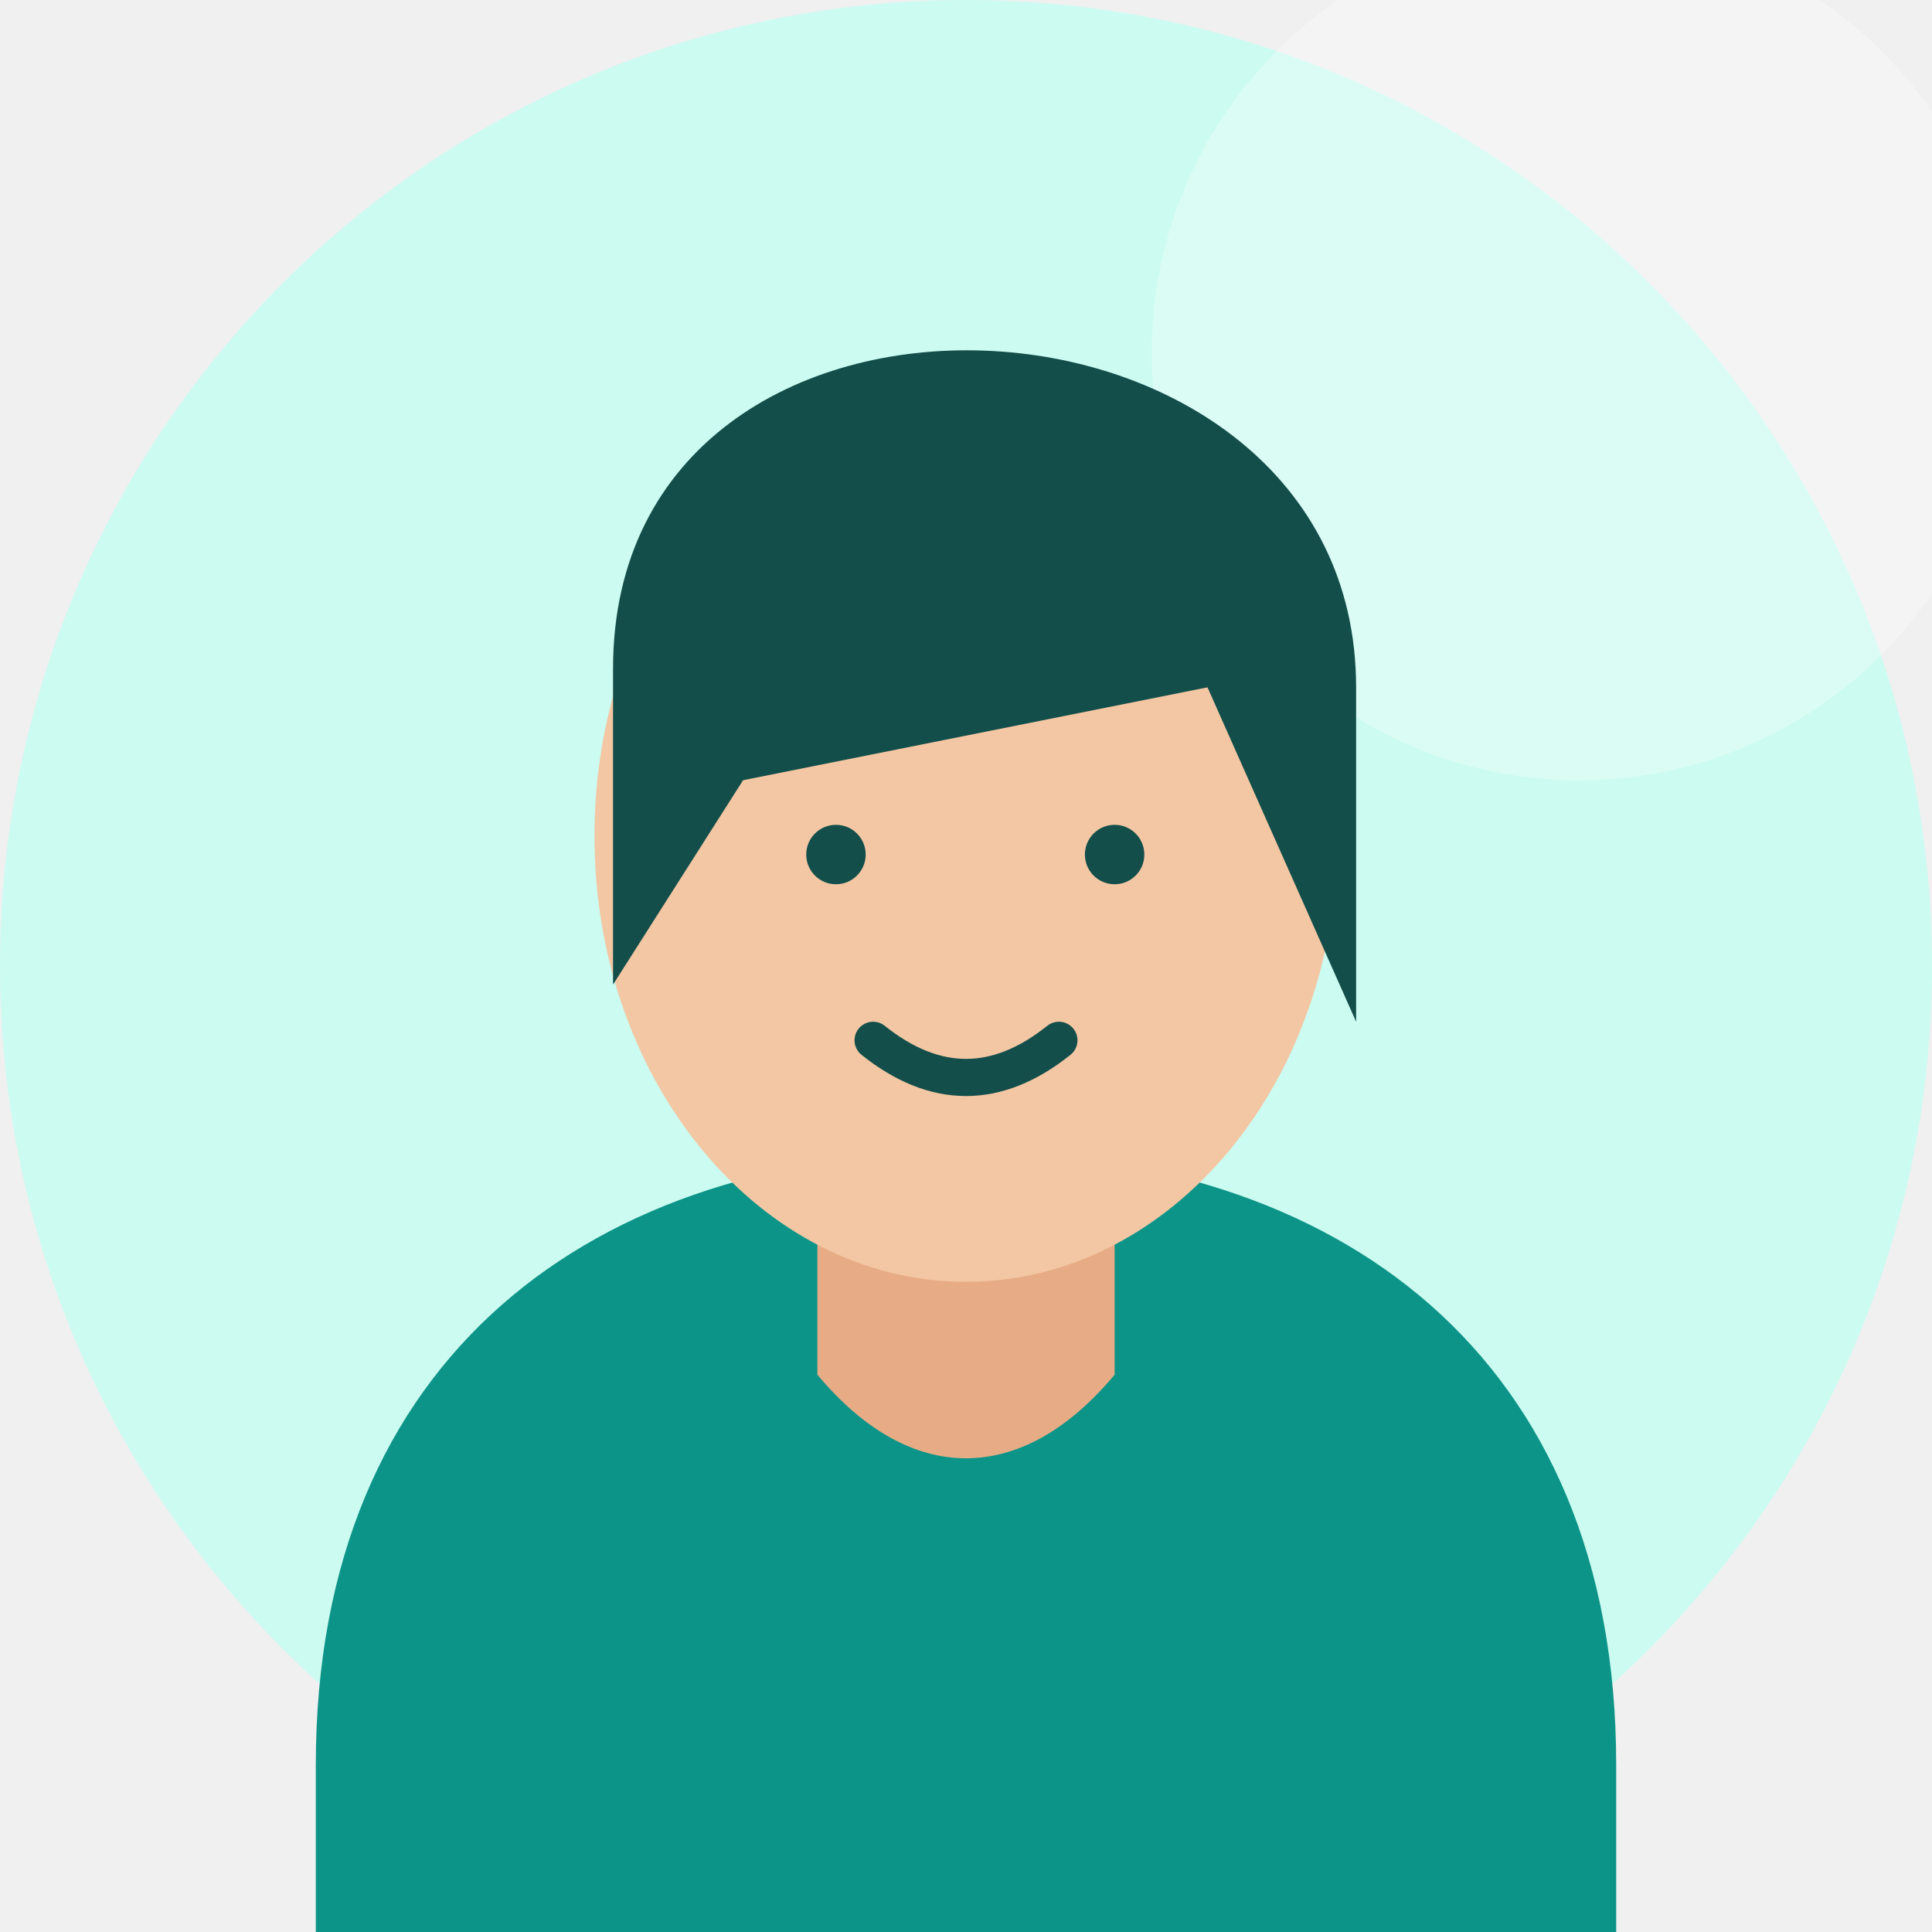
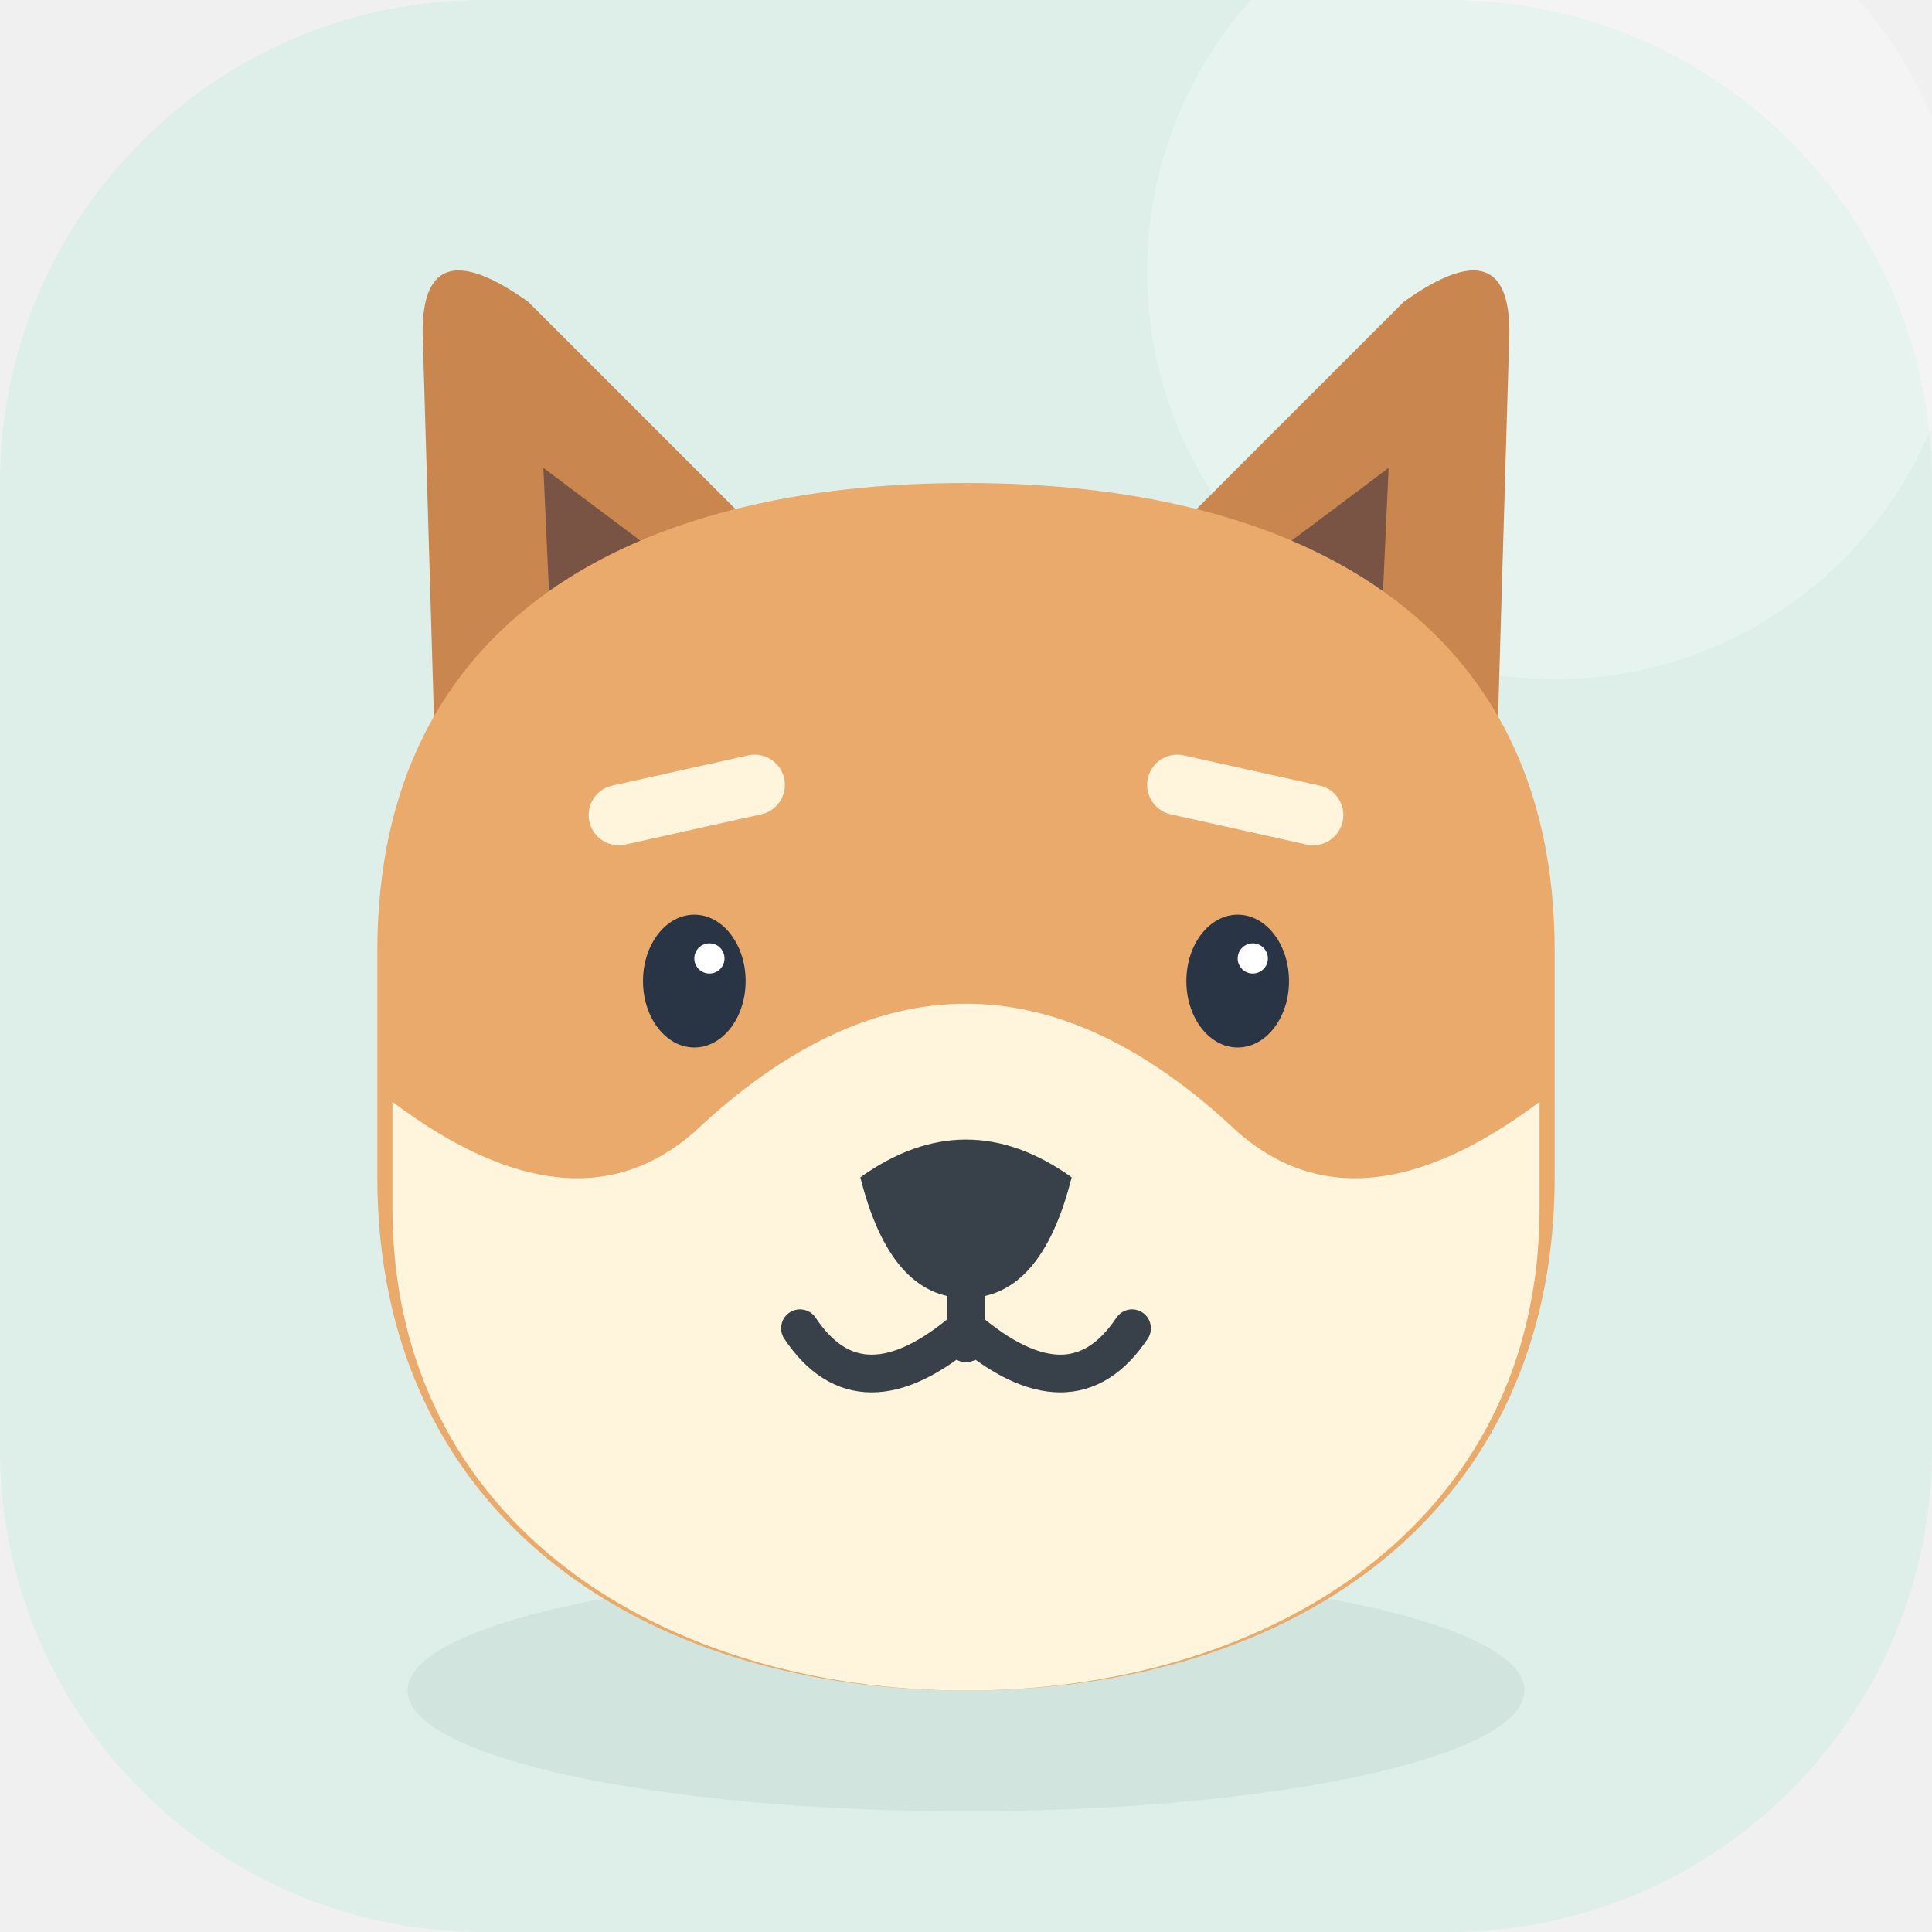
- <svg xmlns="http://www.w3.org/2000/svg" viewBox="0 0 104 104">
-   <rect width="104" height="104" rx="52" fill="#CCFBF1" />
-   <circle cx="85" cy="19" r="23" fill="white" opacity=".3" />
-   <path d="M17 104v-9c0-22 15-33 35-33s35 11 35 33v9" fill="#0D9488" />
-   <path d="M44 60h16v14c-5 6-11 6-16 0" fill="#E7AC85" />
-   <ellipse cx="52" cy="45" rx="20" ry="24" fill="#F3C7A4" />
-   <path d="M33 53V36c0-24 40-22 40 1v18l-8-18-25 5Z" fill="#134E4A" />
-   <circle cx="45" cy="46" r="1.6" fill="#134E4A" />
-   <circle cx="60" cy="46" r="1.6" fill="#134E4A" />
-   <path d="M47 56q5 4 10 0" fill="none" stroke="#134E4A" stroke-width="2" stroke-linecap="round" />
+ <svg xmlns="http://www.w3.org/2000/svg" viewBox="0 0 128 128">
+   <rect width="128" height="128" rx="32" fill="#DDEFE8" />
+   <circle cx="103" cy="18" r="27" fill="#FFF" opacity=".28" />
+   <ellipse cx="64" cy="112" rx="37" ry="8" fill="#263449" opacity=".06" />
+   <path d="M29 56 28 22q0-7 7-2l23 23m12 0 23-23q7-5 7 2l-1 34" fill="#C9864F" />
+   <path d="m36 31 1 22 15-10m24 0 15 10 1-22" fill="#795344" />
+   <path d="M25 63c0-22 17-31 39-31s39 9 39 31v15c0 22-17 34-39 34S25 100 25 78Z" fill="#E9AA6B" />
+   <path d="M26 73q12 9 20 2 18-17 36 0 8 7 20-2v7c0 21-18 32-38 32S26 101 26 80Z" fill="#FFF4DC" />
+   <path d="m41 54 9-2m28 0 9 2" stroke="#FFF4DC" stroke-width="4" stroke-linecap="round" />
+   <g fill="#293544">
+     <ellipse cx="46" cy="65" rx="3.4" ry="4.4" />
+     <ellipse cx="82" cy="65" rx="3.4" ry="4.4" />
+   </g>
+   <g fill="#fff">
+     <circle cx="47" cy="63.5" r="1" />
+     <circle cx="83" cy="63.5" r="1" />
+   </g>
+   <path d="M57 78q7-5 14 0-2 8-7 8t-7-8" fill="#38404A" />
+   <path d="M64 85v4m0-1q-7 6-11 0m11 0q7 6 11 0" fill="none" stroke="#38404A" stroke-width="2.5" stroke-linecap="round" />
</svg>
